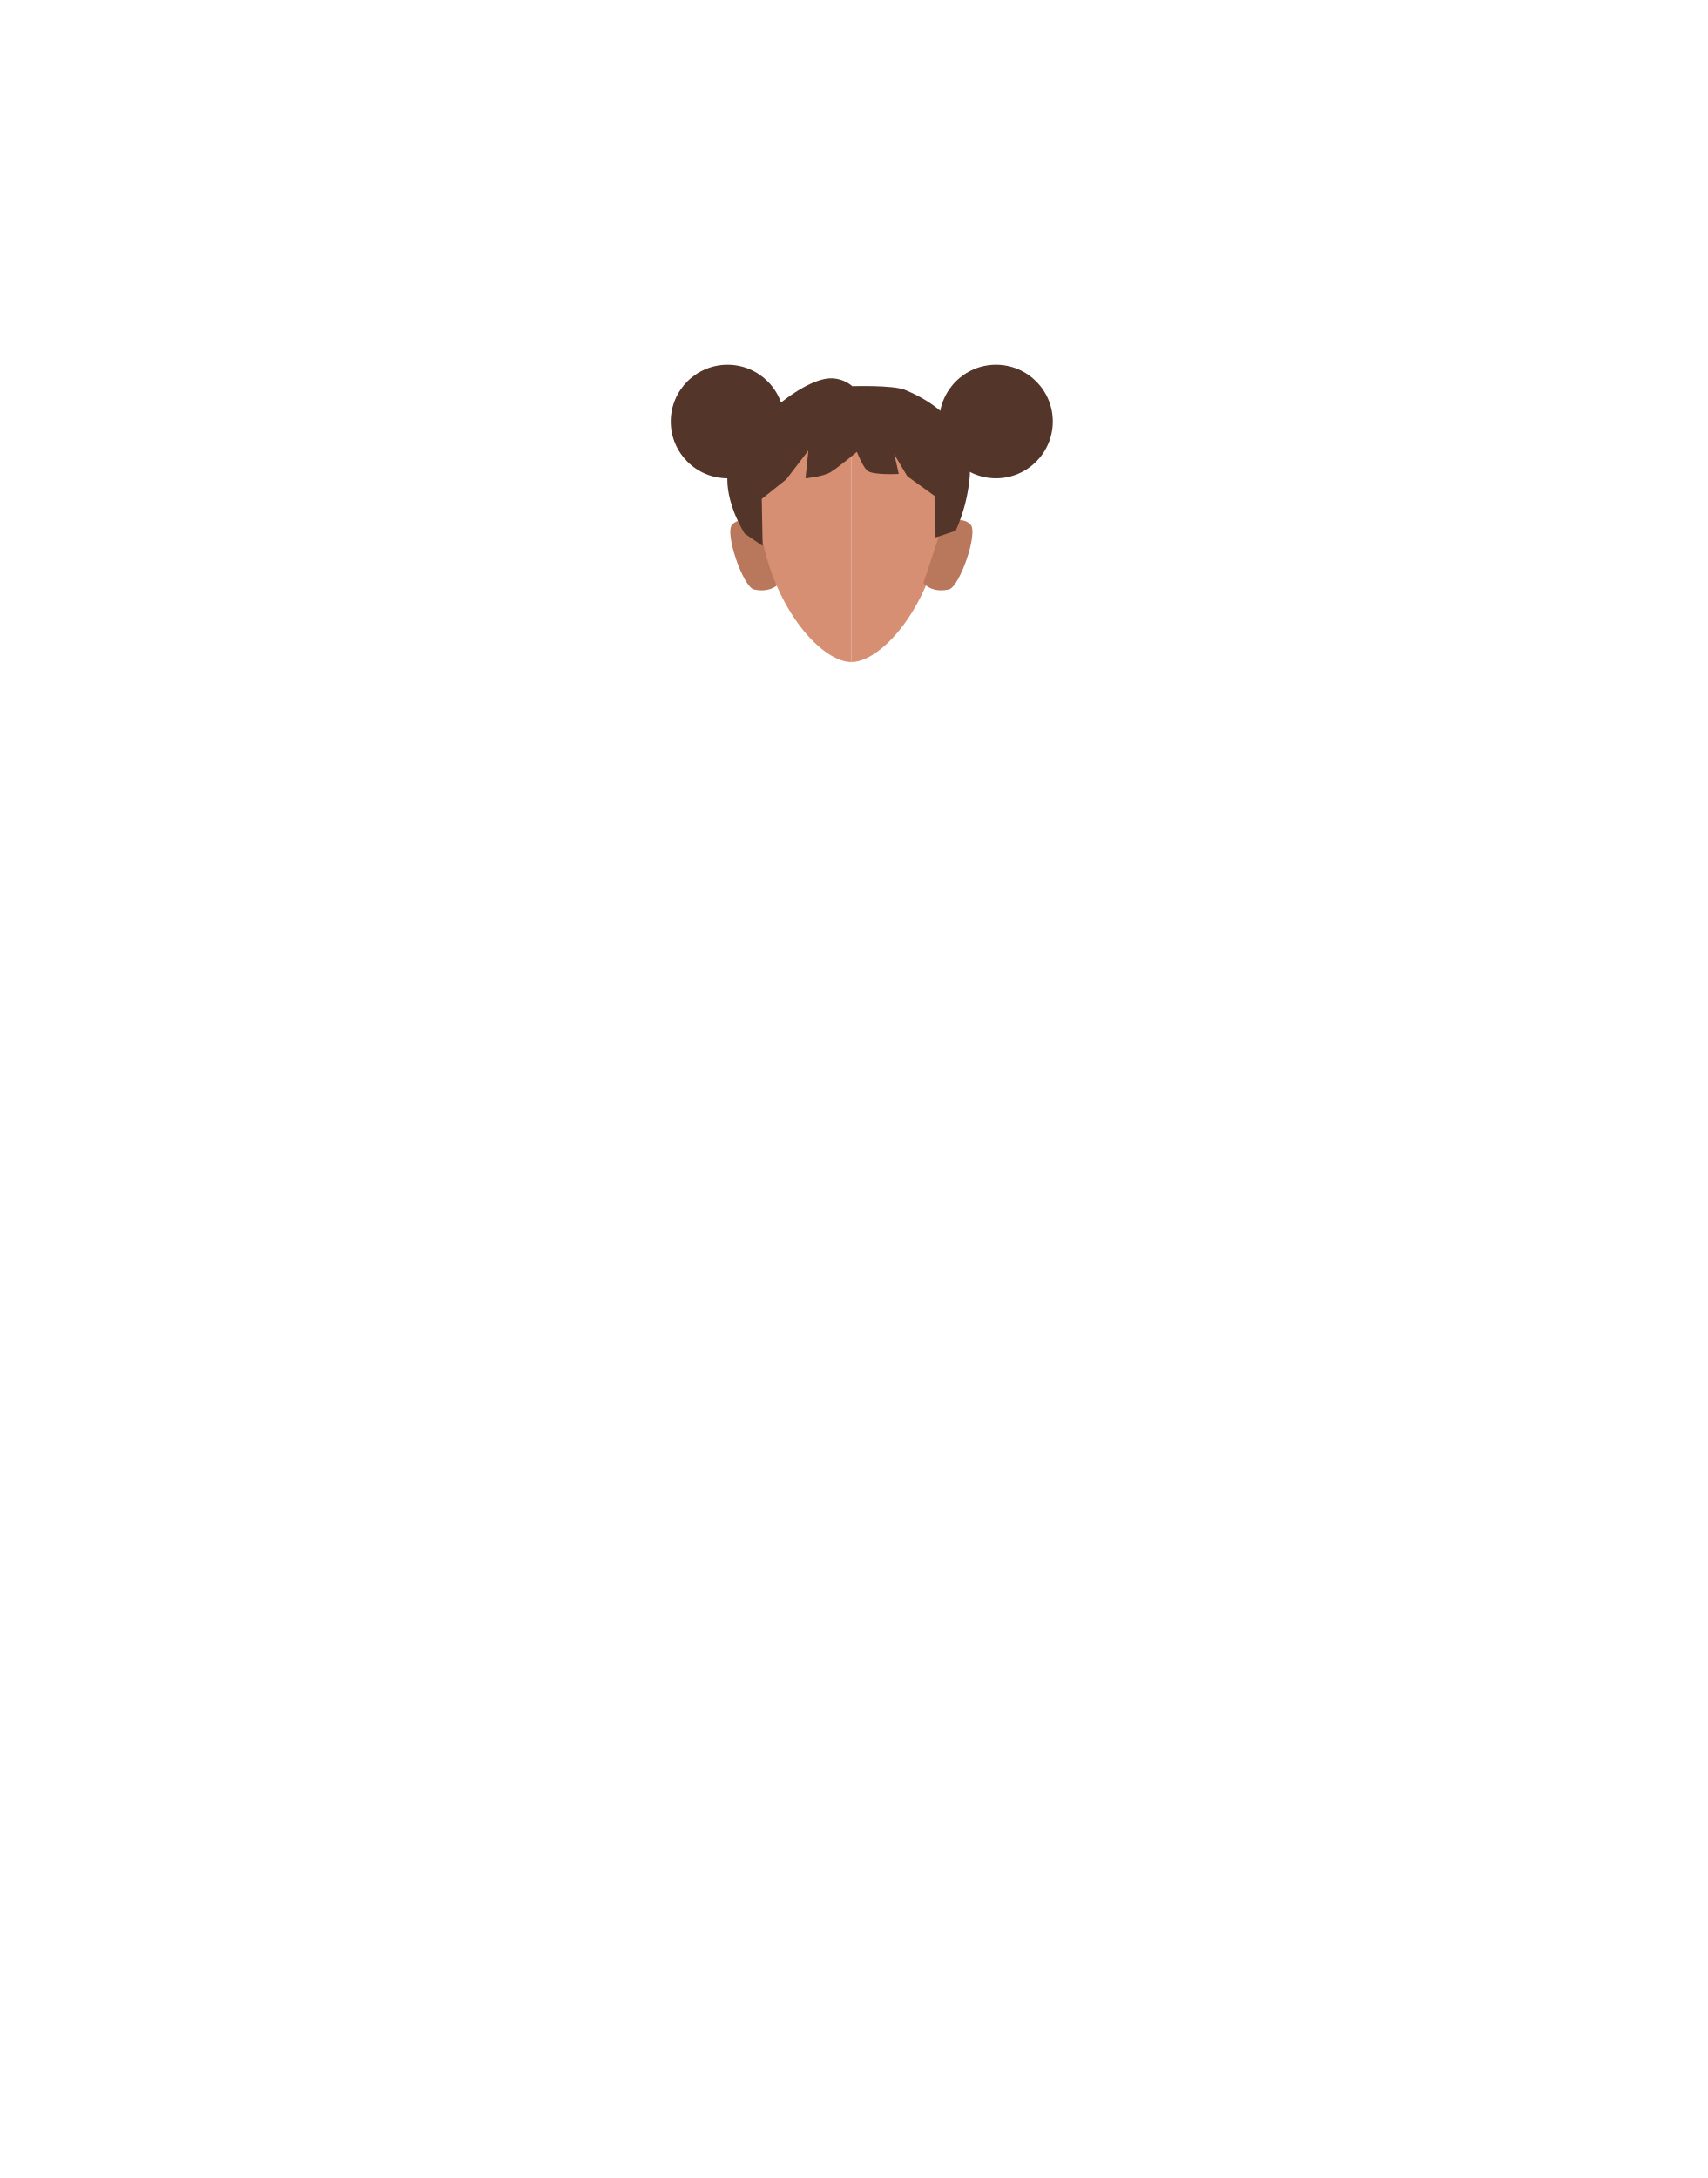
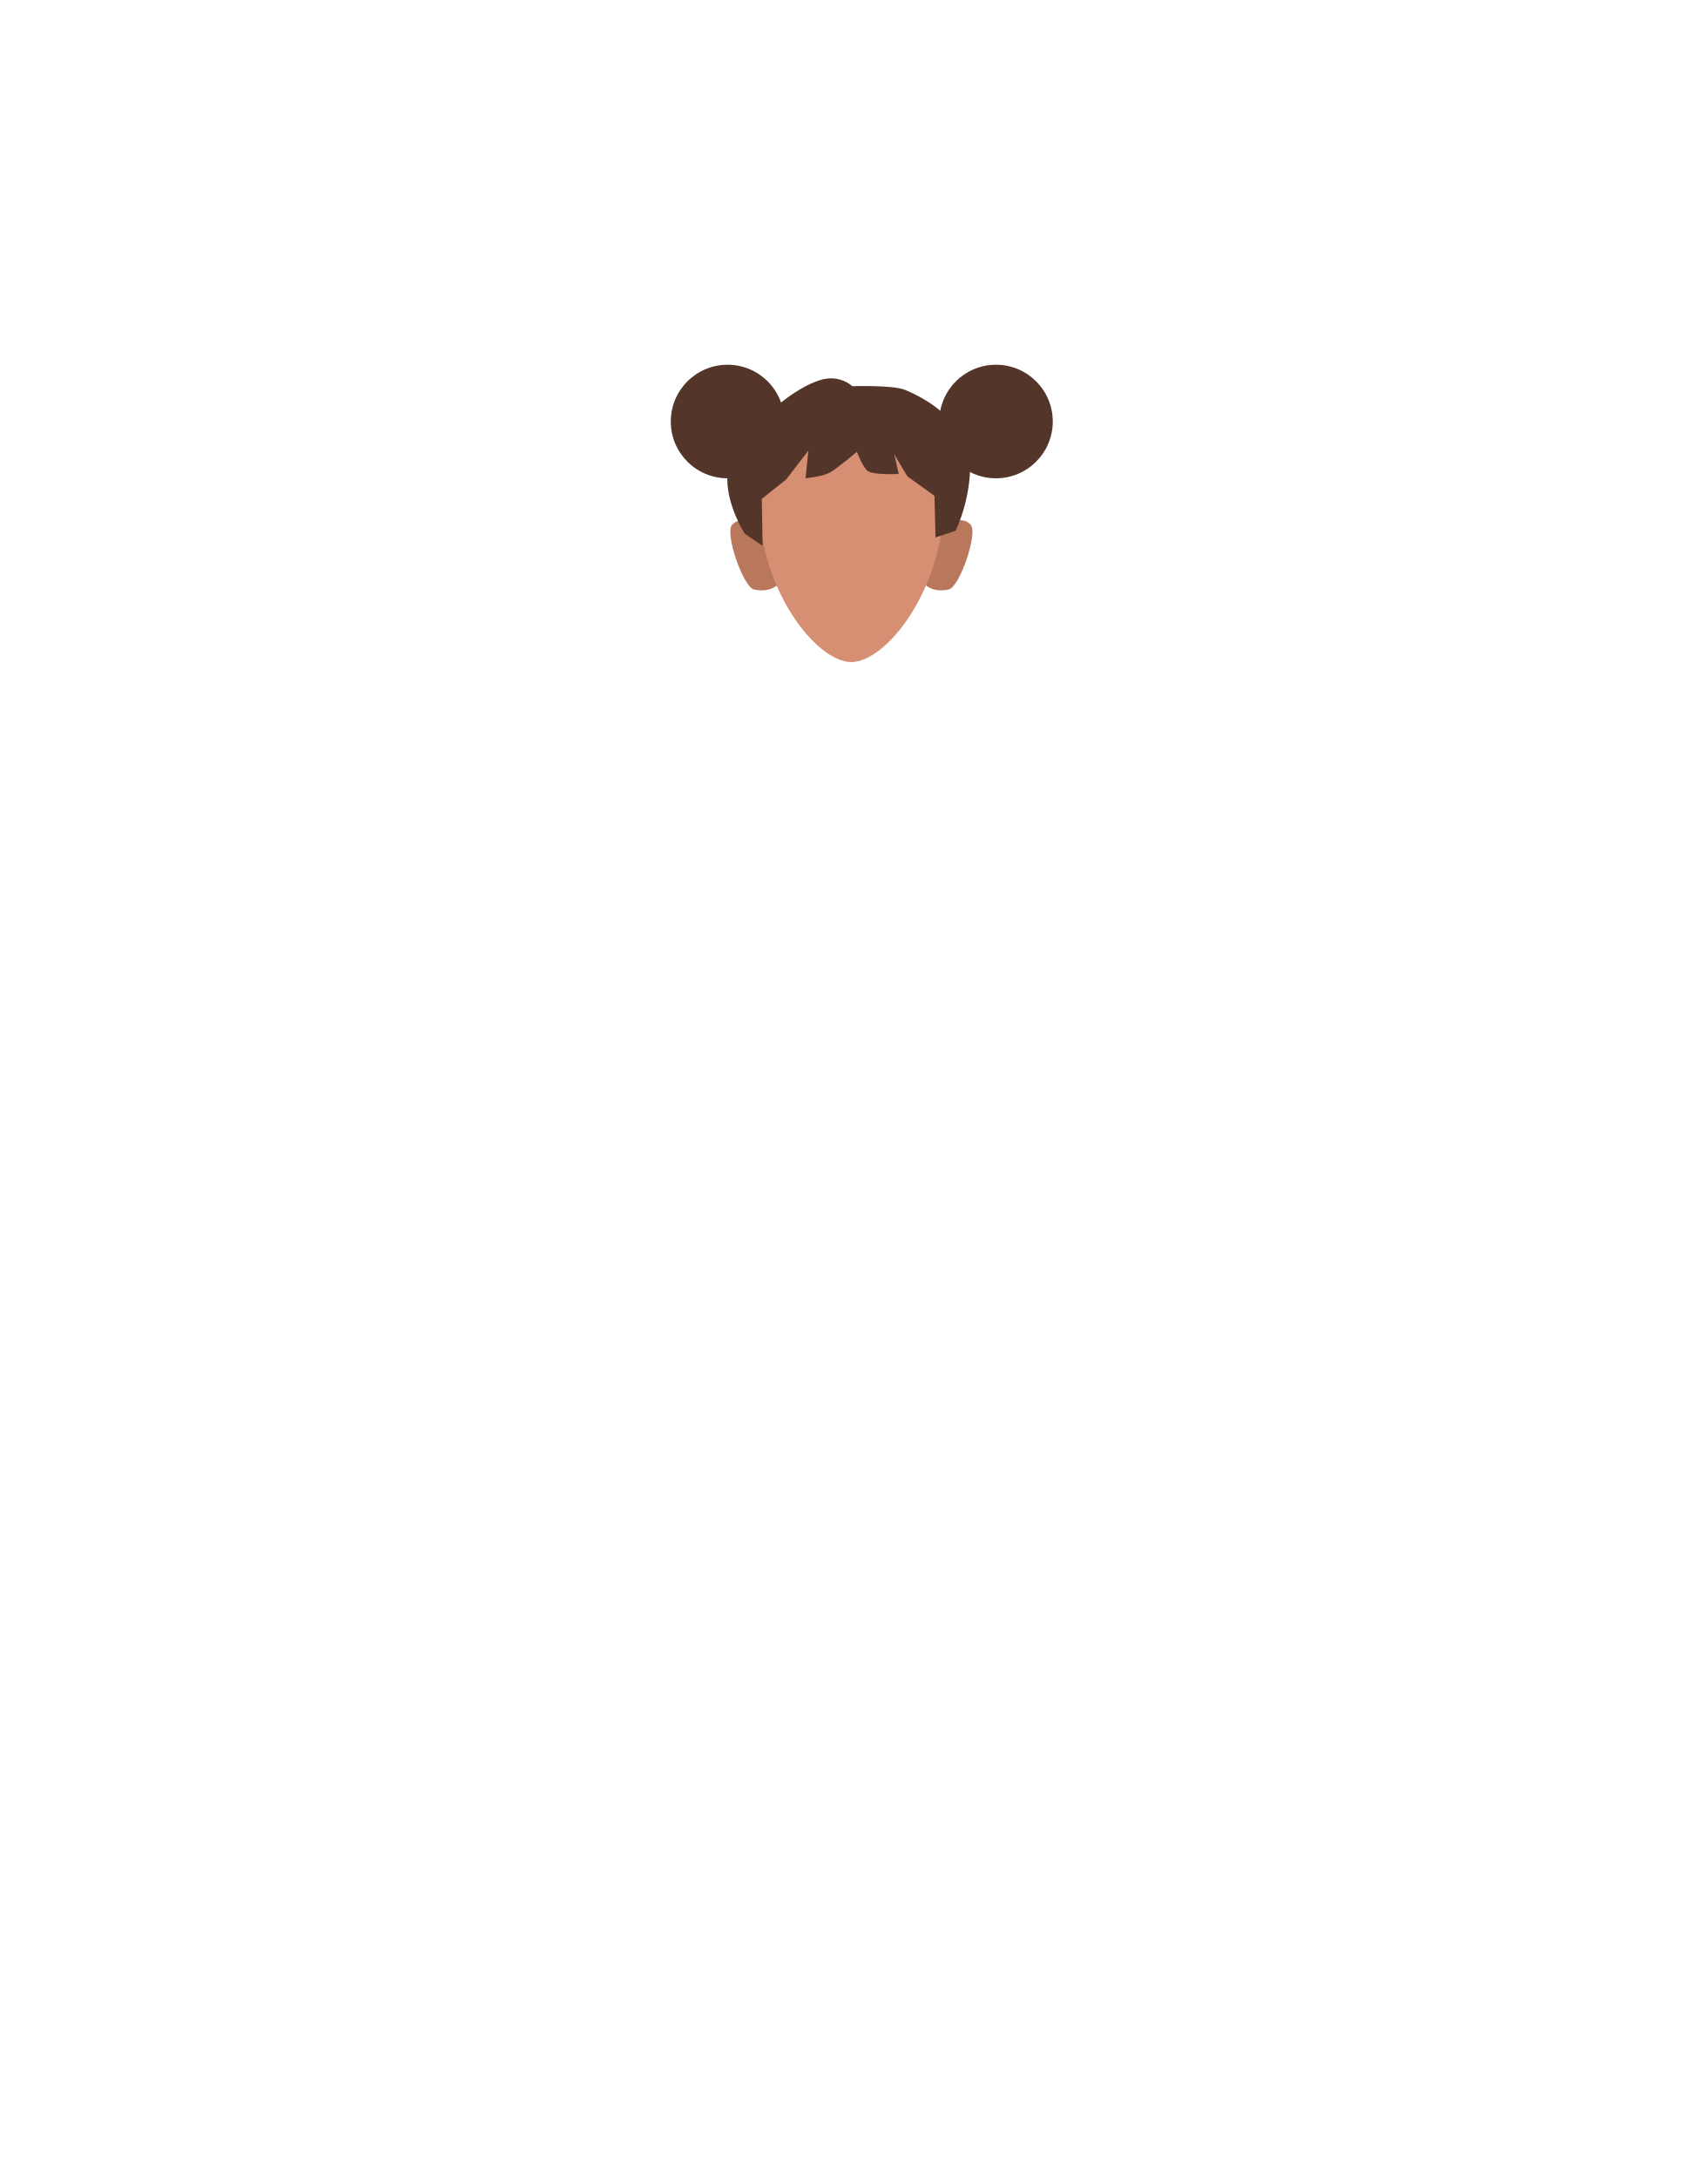
<svg xmlns="http://www.w3.org/2000/svg" version="1.1" id="Calque_1" x="0px" y="0px" viewBox="0 0 788 1005" style="enable-background:new 0 0 788 1005;" xml:space="preserve">
  <style type="text/css">
- 	.st0{fill:#D68F72;}
- 	.st1{fill:#B9785C;}
+ 	.st0{fill:#B9785C;}
+ 	.st1{fill:#D68F72;}
	.st2{fill:#543529;}
</style>
-   <g id="Calque_10">
-     <path class="st0" d="M392.9,180.9c23.9,0,43.3,11.2,43.3,45.6c0,46-27.4,79-43.3,79" />
-     <path class="st1" d="M426.2,269l8.1-24.5c0,0,7.9-8.1,13.6-2.5c3.8,3.8-5.1,29-10,30C429.7,273.8,426.2,269,426.2,269z" />
-     <path class="st1" d="M359.8,269l-8.1-24.5c0,0-7.9-8.1-13.7-2.5c-3.8,3.8,5.1,29,10,30C356.3,273.8,359.8,269,359.8,269z" />
-     <path class="st0" d="M392.9,180.9c-23.9,0-43.3,11.2-43.3,45.6c0,46,27.5,79,43.3,79" />
-     <circle class="st2" cx="335.8" cy="194.5" r="26.2" />
-     <circle class="st2" cx="459.7" cy="194.5" r="26.2" />
-     <path class="st2" d="M352,251.9l-8.3-5.7c0,0-8-12.4-8-25c0-16,29-43.5,45.3-46.4c4.4-0.8,9,0.5,12.4,3.4c0,0,18.7-0.6,24.3,1.7   c25.5,10.6,30.6,28,29.9,39.7c-0.7,8.7-2.9,17.3-6.5,25.3l-9.3,3.1l-0.5-19.2l-12.5-9c0,0-6.7-11-6.4-11s2.4,9.9,2.4,9.9   s-11.2,0.6-14.2-1.3c-2.2-1.4-5.1-8.9-5.1-8.9s-9.1,7.6-12.2,9.4c-3.6,2.1-11.5,2.8-11.5,2.8l1.3-12.8l-10.2,13.3l-11.3,9   L352,251.9z" />
-   </g>
+   <path class="st0" d="M426.2,269l8.1-24.5c0,0,7.9-8.1,13.6-2.5c3.8,3.8-5.1,29-10,30C429.7,273.8,426.2,269,426.2,269z" />
+   <path class="st0" d="M359.8,269l-8.1-24.5c0,0-7.9-8.1-13.7-2.5c-3.8,3.8,5.1,29,10,30C356.3,273.8,359.8,269,359.8,269z" />
+   <path class="st1" d="M392.9,180.9c-23.9,0-43.3,11.2-43.3,45.6c0,46,27.5,79,43.3,79c15.9,0,43.3-33,43.3-79  C436.2,192.1,416.8,180.9,392.9,180.9z" />
+   <circle class="st2" cx="335.8" cy="194.5" r="26.2" />
+   <circle class="st2" cx="459.7" cy="194.5" r="26.2" />
+   <path class="st2" d="M352,251.9l-8.3-5.7c0,0-8-12.4-8-25c0-16,29-43.5,45.3-46.4c4.4-0.8,9,0.5,12.4,3.4c0,0,18.7-0.6,24.3,1.7  c25.5,10.6,30.6,28,29.9,39.7c-0.7,8.7-2.9,17.3-6.5,25.3l-9.3,3.1l-0.5-19.2l-12.5-9c0,0-6.7-11-6.4-11s2.4,9.9,2.4,9.9  s-11.2,0.6-14.2-1.3c-2.2-1.4-5.1-8.9-5.1-8.9s-9.1,7.6-12.2,9.4c-3.6,2.1-11.5,2.8-11.5,2.8l1.3-12.8l-10.2,13.3l-11.3,9L352,251.9  z" />
</svg>
